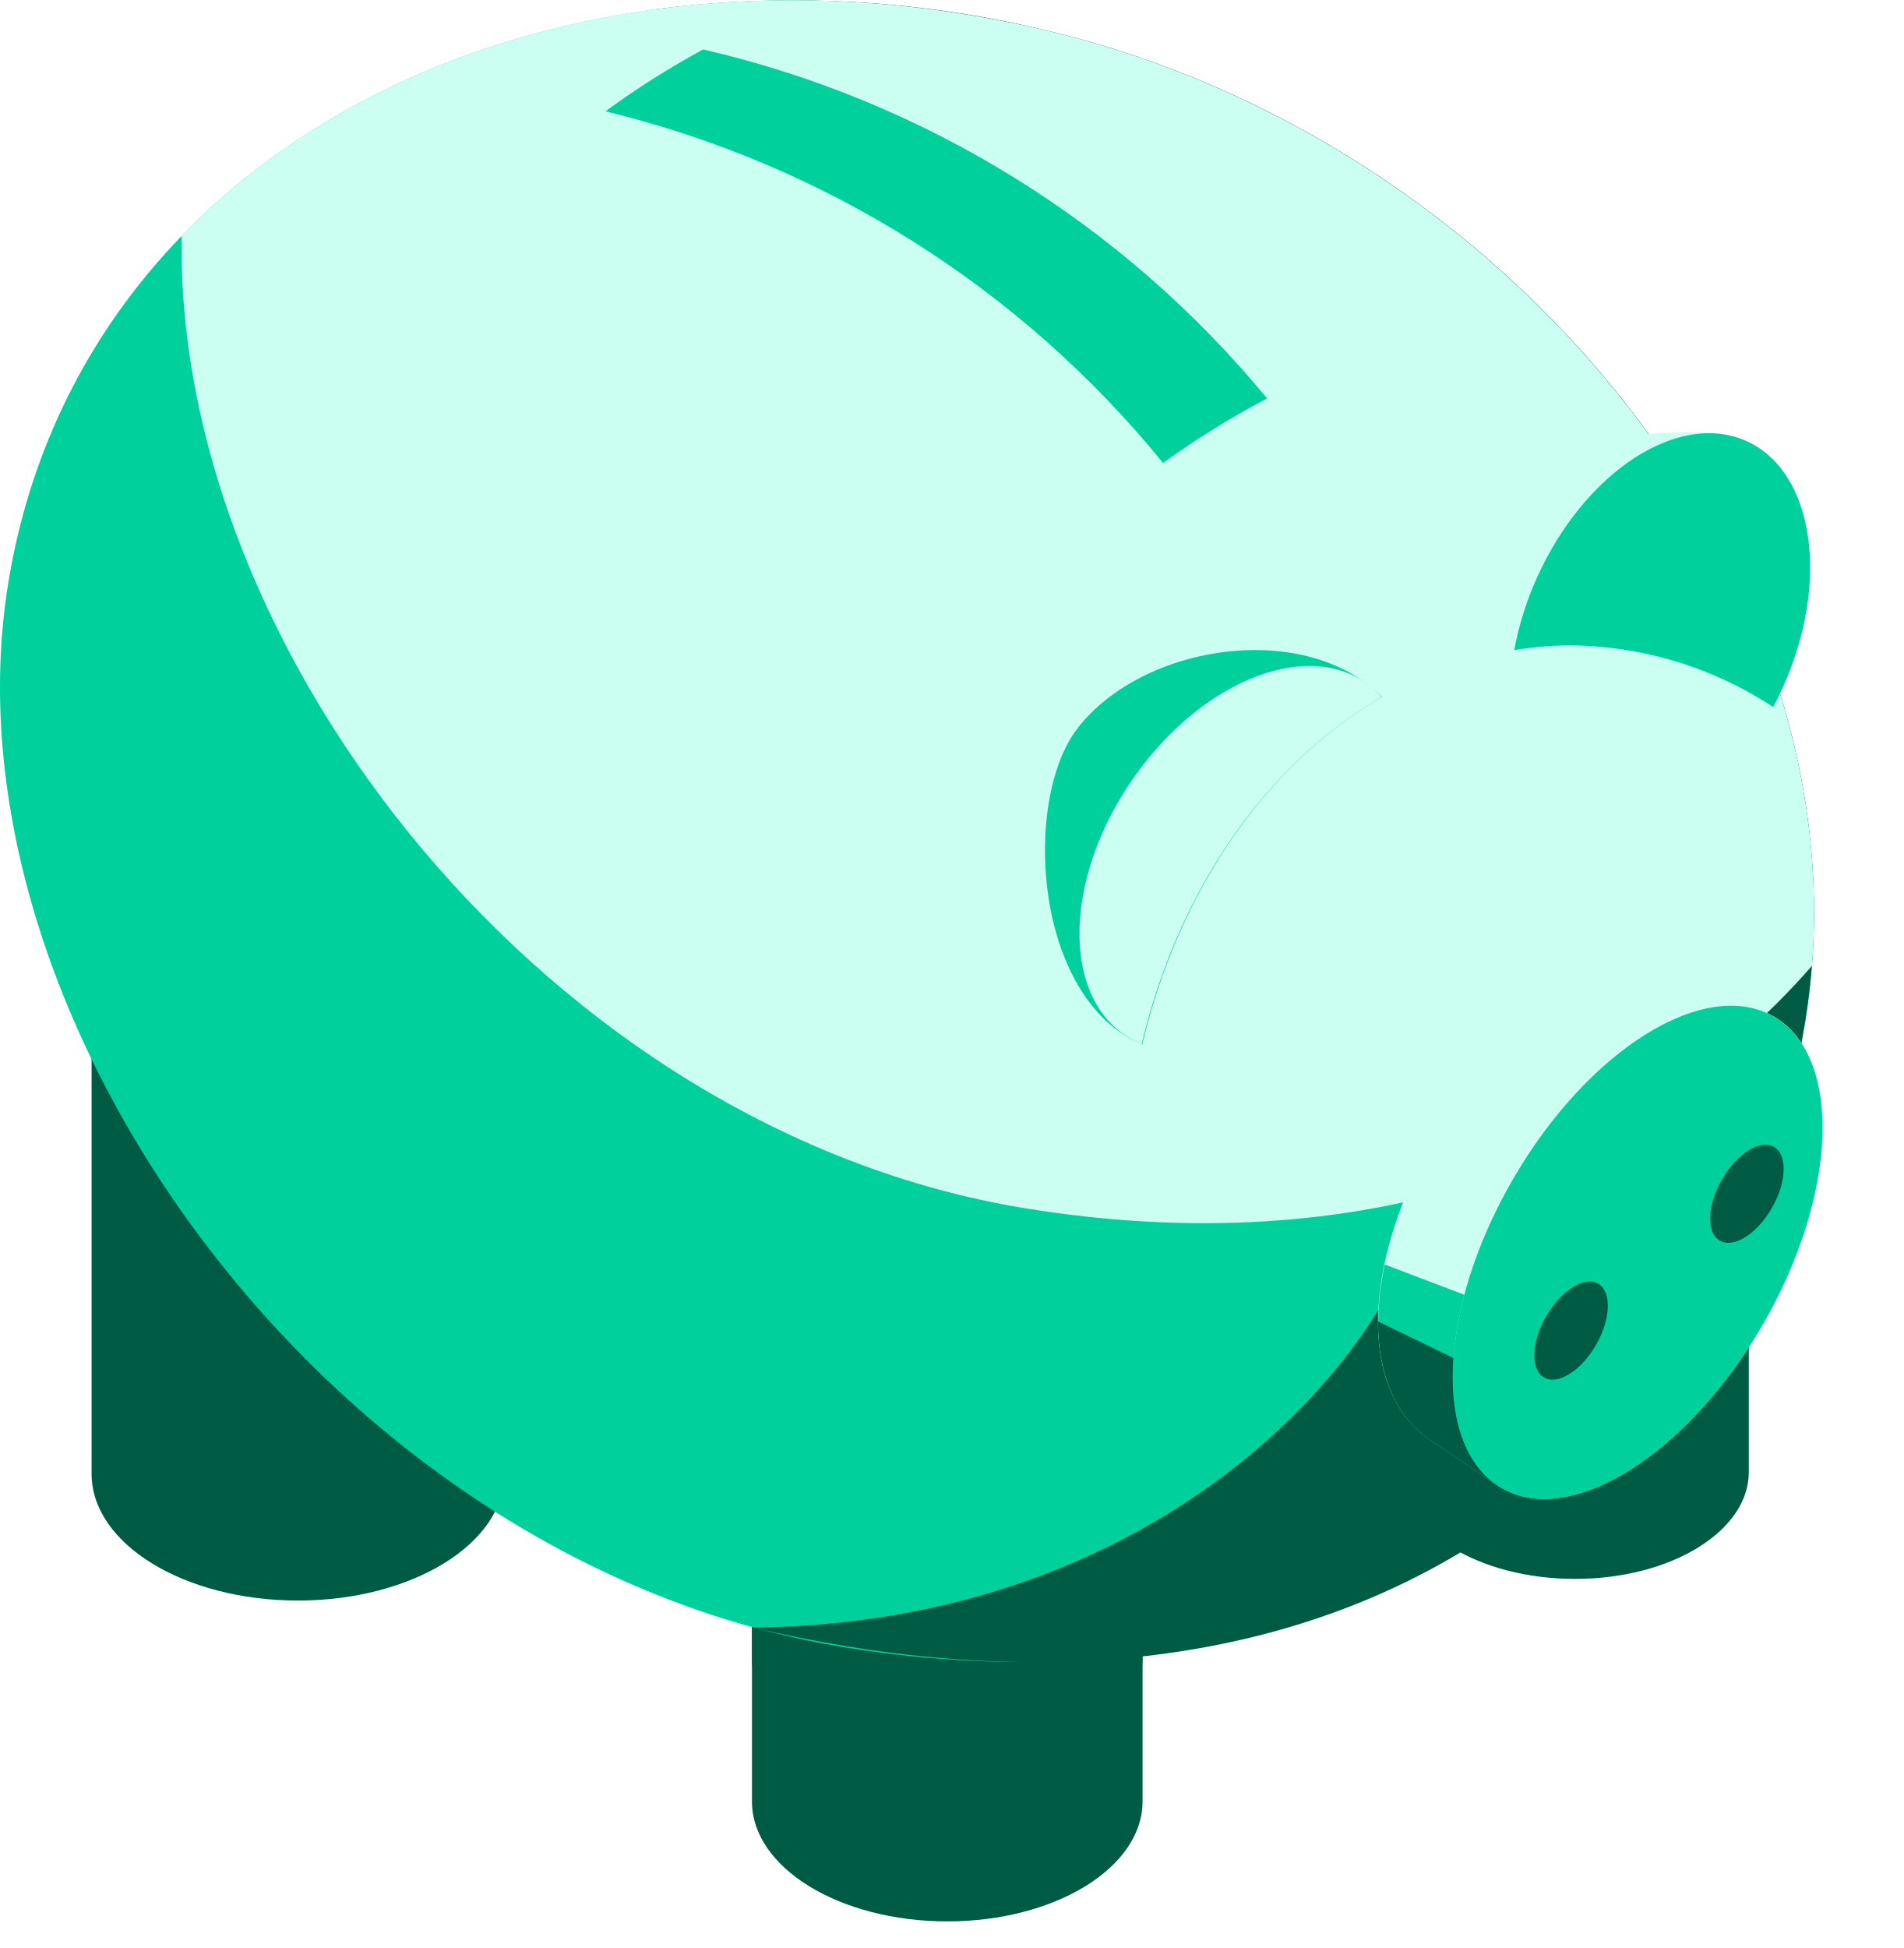
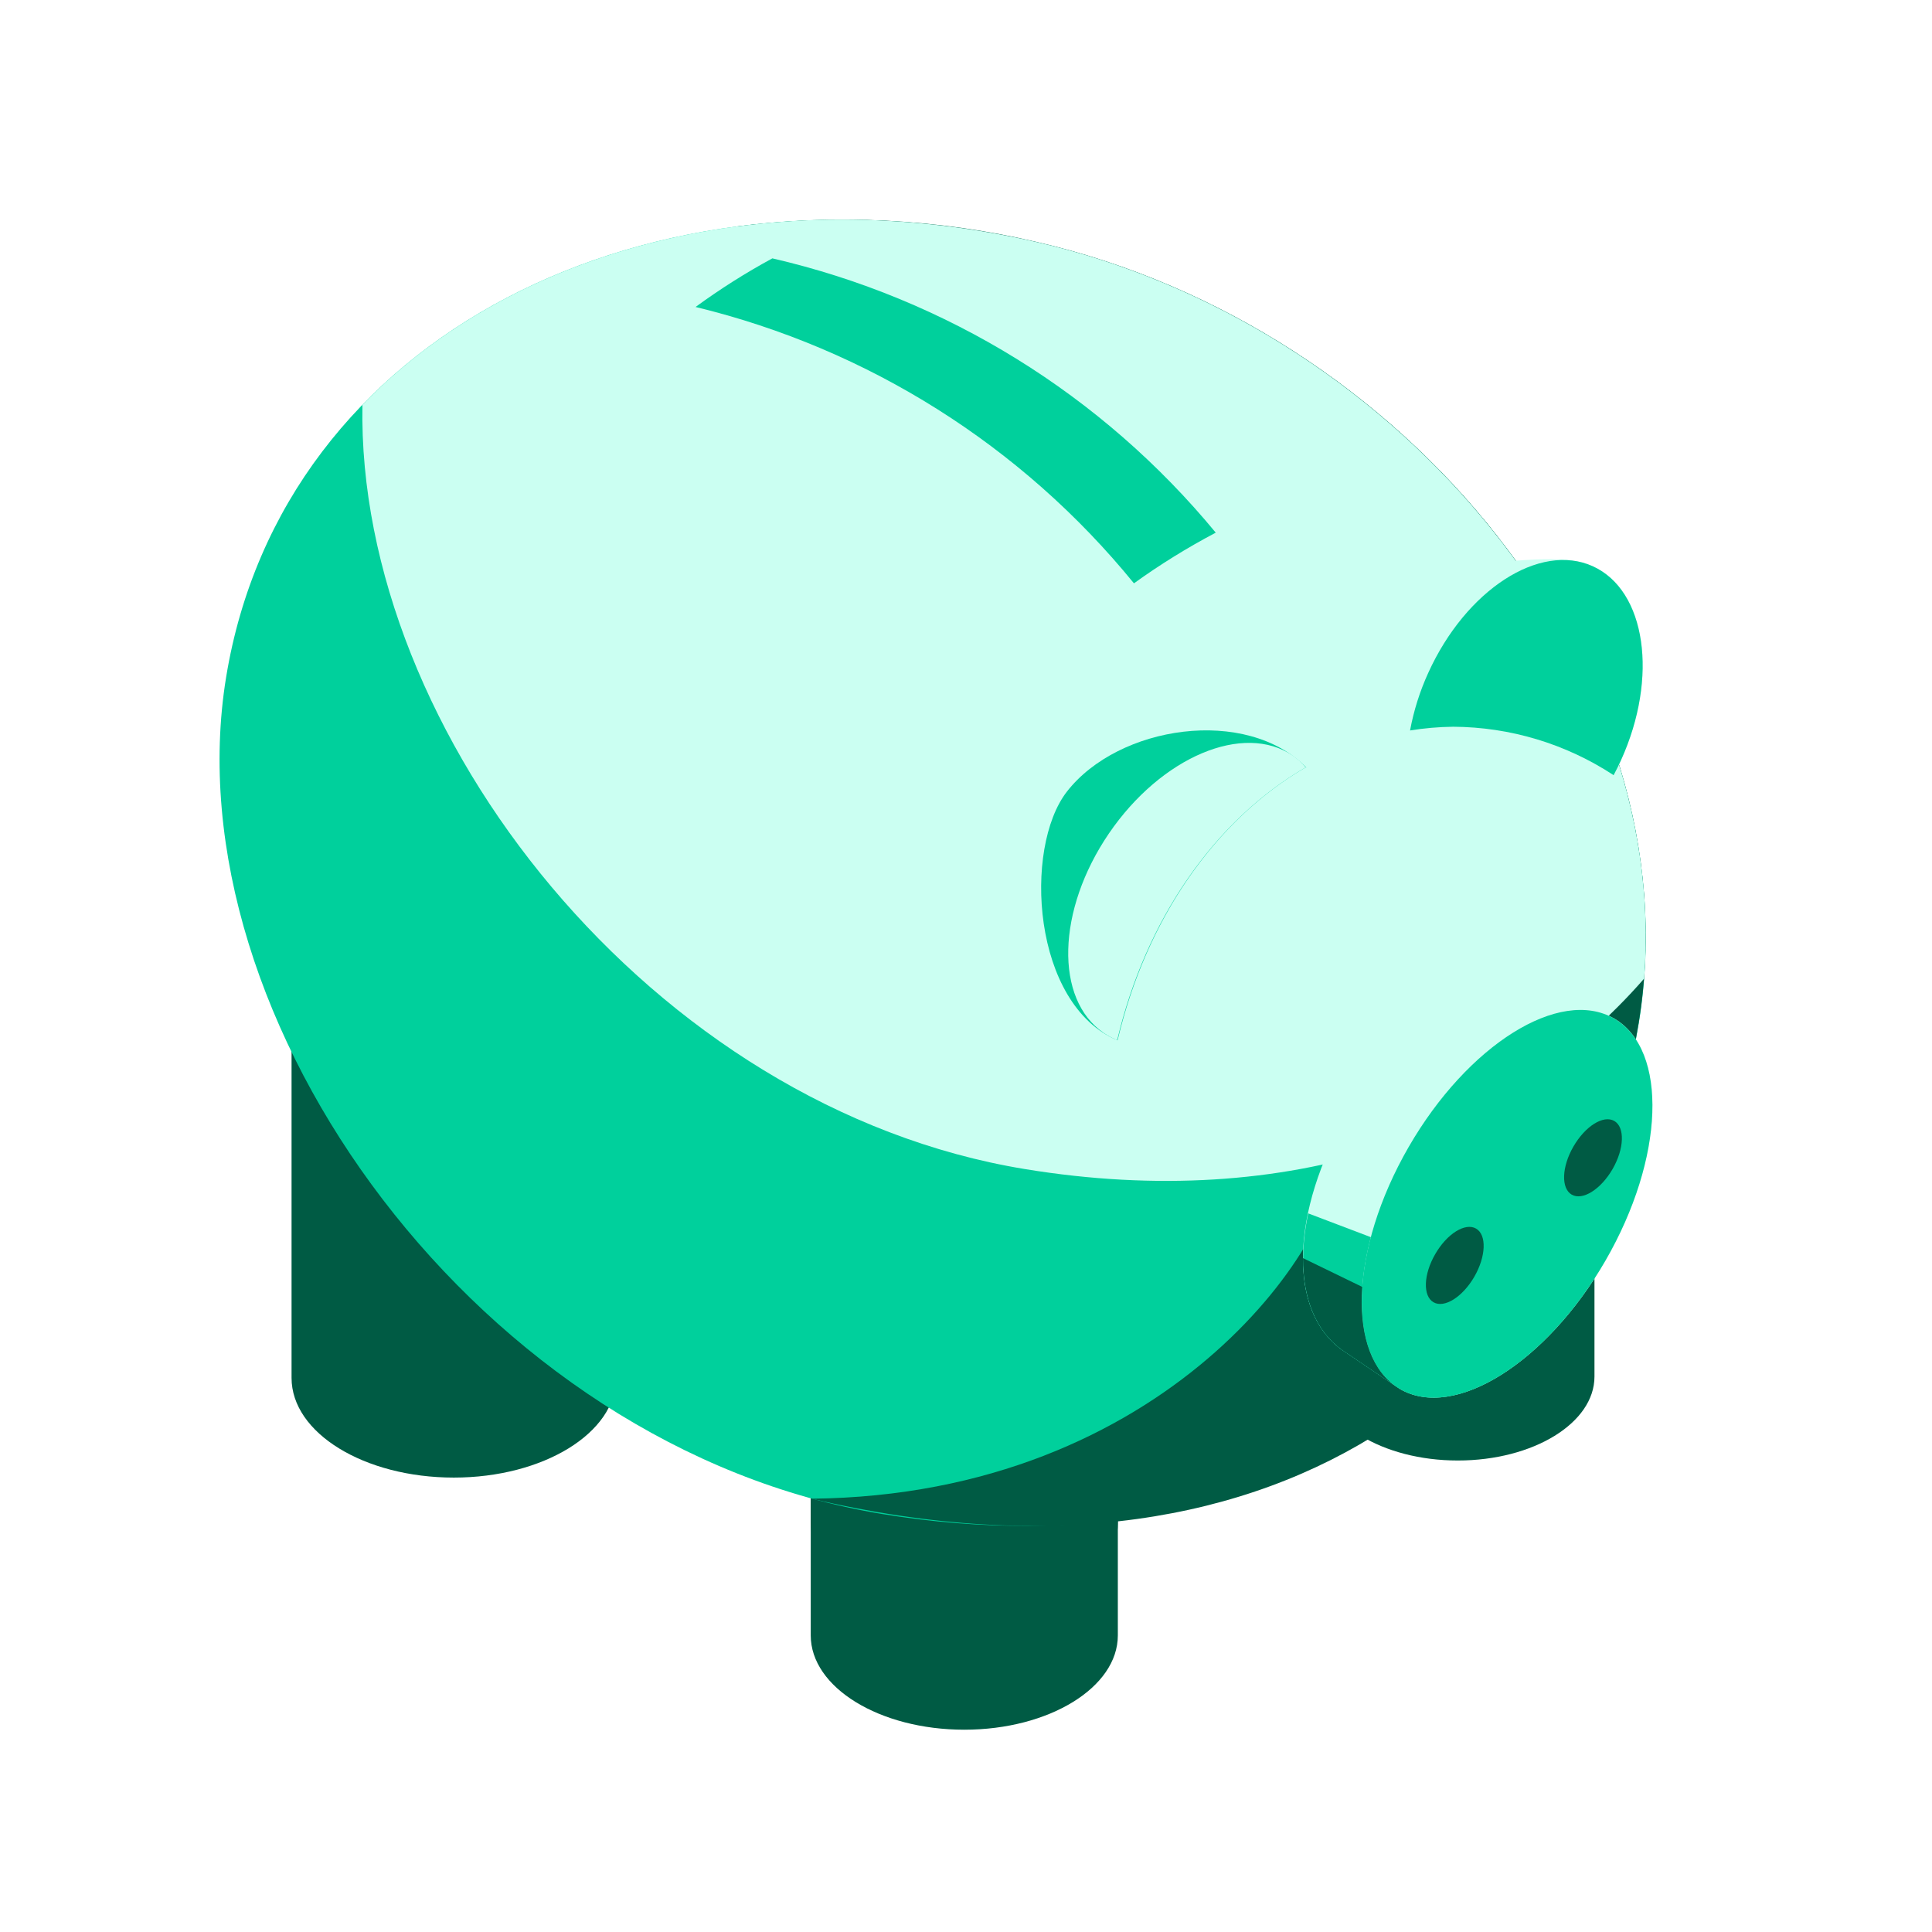
- <svg xmlns="http://www.w3.org/2000/svg" width="43" height="44" viewBox="0 0 43 44" fill="none">
-   <path d="M31.653 29.4V33.251C31.653 34.584 33.413 35.663 35.582 35.663C37.751 35.663 39.508 34.584 39.508 33.251V28.609L31.653 29.4Z" fill="#005B44" />
-   <path d="M2.069 22.165V33.288C2.069 34.87 4.157 36.152 6.732 36.152C9.308 36.152 11.396 34.865 11.396 33.288V21.234L2.069 22.165Z" fill="#005B44" />
-   <path d="M16.988 30.16V40.689C16.988 42.186 18.966 43.399 21.4 43.399C23.834 43.399 25.812 42.186 25.812 40.689V29.281L16.988 30.16Z" fill="#005B44" />
-   <path d="M16.988 26.935V37.463C16.988 38.961 18.966 40.174 21.4 40.174C23.834 40.174 25.812 38.961 25.812 37.463V26.055L16.988 26.935Z" fill="#005B44" />
-   <path d="M40.783 23.093C39.167 32.953 30.551 39.086 19.042 37.202C7.533 35.317 -1.427 23.014 0.189 13.154C1.805 3.293 12.345 -1.9 23.468 0.654C34.048 3.073 42.393 13.227 40.783 23.093Z" fill="#00D09C" />
-   <path d="M23.472 0.647C20.63 -0.018 17.692 -0.166 14.799 0.212C15.607 0.316 16.422 0.46 17.24 0.647C27.819 3.072 31.959 17.008 32.086 27.006C32.117 29.396 27.222 36.659 17.012 36.762C30.87 40.008 39.202 32.699 40.777 23.092C42.396 13.226 34.051 3.072 23.472 0.647Z" fill="#005B44" />
-   <path d="M23.468 0.647C15.845 -1.099 8.495 0.792 4.105 5.327C3.934 14.759 12.436 25.533 23.144 27.289C30.718 28.53 37.038 26.296 40.935 21.815C41.672 12.371 33.589 2.967 23.468 0.647Z" fill="#CBFFF2" />
-   <path d="M31.233 15.756C29.507 13.988 25.83 14.537 24.347 16.445C23.091 18.063 23.347 22.567 25.805 23.591C26.626 20.109 28.612 17.253 31.213 15.745" fill="#00D09C" />
-   <path d="M40.059 15.964C40.133 15.826 40.205 15.683 40.271 15.538C41.354 13.148 40.99 10.653 39.46 9.96C39.278 9.878 39.084 9.824 38.885 9.799C38.15 9.681 35.769 9.839 34.436 10.35C34.404 10.362 34.375 10.382 34.351 10.407C34.327 10.432 34.309 10.462 34.298 10.495C33.966 11.521 33.736 13.293 34.21 14.674C34.621 14.61 35.036 14.577 35.451 14.575C37.09 14.583 38.69 15.066 40.059 15.966" fill="#CBFFF2" />
-   <path d="M35.45 14.577C37.088 14.585 38.689 15.069 40.058 15.969C40.132 15.831 40.203 15.688 40.27 15.542C41.352 13.152 40.988 10.658 39.459 9.965C37.929 9.272 35.814 10.643 34.731 13.029C34.49 13.557 34.315 14.113 34.209 14.684C34.619 14.617 35.034 14.581 35.45 14.577Z" fill="#00D09C" />
-   <path d="M15.885 1.117C15.119 1.533 14.382 2 13.679 2.514C18.632 3.714 23.056 6.503 26.275 10.456C27.024 9.916 27.809 9.43 28.626 9C25.361 5.042 20.883 2.272 15.885 1.117Z" fill="#00D09C" />
-   <path d="M25.793 23.585C26.615 20.103 28.611 17.252 31.212 15.745C31.103 15.62 30.98 15.508 30.844 15.412C29.425 14.445 27.059 15.443 25.558 17.644C24.056 19.844 23.99 22.412 25.409 23.379C25.529 23.461 25.658 23.53 25.793 23.585Z" fill="#CBFFF2" />
-   <path d="M33.923 33.608C35.483 34.511 38.127 32.856 39.825 29.917C41.524 26.977 41.632 23.86 40.072 22.959L38.698 22.237C37.022 21.365 34.072 22.81 32.419 25.67C30.766 28.531 30.695 31.369 32.257 32.483L33.923 33.608Z" fill="#CBFFF2" />
-   <path d="M39.824 29.92C41.522 26.979 41.633 23.864 40.071 22.963C38.51 22.061 35.867 23.714 34.169 26.655C32.471 29.596 32.361 32.711 33.922 33.613C35.484 34.514 38.126 32.861 39.824 29.92Z" fill="#00D09C" />
-   <path d="M33.084 29.246L31.283 28.562C30.915 30.291 31.237 31.761 32.259 32.489L33.739 33.489C32.796 32.772 32.586 31.127 33.084 29.246Z" fill="#00D09C" />
-   <path d="M31.133 29.848C31.133 31.002 31.501 31.947 32.255 32.486L33.734 33.486C33.041 32.958 32.744 31.928 32.834 30.673L31.133 29.848Z" fill="#005B44" />
-   <path d="M36.056 30.379C36.393 29.795 36.415 29.175 36.105 28.996C35.795 28.817 35.269 29.146 34.932 29.73C34.594 30.315 34.572 30.934 34.883 31.113C35.193 31.293 35.718 30.964 36.056 30.379Z" fill="#005B44" />
-   <path d="M40.028 27.289C40.365 26.705 40.387 26.085 40.077 25.906C39.767 25.727 39.241 26.056 38.904 26.641C38.566 27.225 38.544 27.845 38.855 28.024C39.165 28.203 39.69 27.874 40.028 27.289Z" fill="#005B44" />
+ <svg xmlns="http://www.w3.org/2000/svg" width="44" height="44" viewBox="0 0 44 44" fill="none">
+   <path d="M30.087 28.299V31.351C30.087 32.407 31.482 33.262 33.201 33.262C34.92 33.262 36.313 32.407 36.313 31.351V27.672L30.087 28.299Z" fill="#005B44" />
+   <path d="M6.64 22.565V31.381C6.64 32.636 8.295 33.651 10.336 33.651C12.377 33.651 14.032 32.631 14.032 31.381V21.828L6.64 22.565Z" fill="#005B44" />
+   <path d="M18.464 28.9V37.245C18.464 38.431 20.032 39.393 21.961 39.393C23.89 39.393 25.458 38.431 25.458 37.245V28.204L18.464 28.9Z" fill="#005B44" />
+   <path d="M18.464 26.345V34.689C18.464 35.876 20.032 36.838 21.961 36.838C23.89 36.838 25.458 35.876 25.458 34.689V25.647L18.464 26.345Z" fill="#005B44" />
+   <path d="M37.323 23.299C36.043 31.114 29.214 35.974 20.092 34.481C10.97 32.987 3.869 23.236 5.15 15.421C6.43 7.606 14.784 3.49 23.6 5.514C31.985 7.431 38.6 15.479 37.323 23.299Z" fill="#00D09C" />
+   <path d="M23.603 5.509C21.351 4.981 19.023 4.864 16.729 5.164C17.37 5.247 18.016 5.36 18.664 5.509C27.049 7.431 30.33 18.476 30.43 26.4C30.455 28.294 26.575 34.05 18.483 34.132C29.467 36.705 36.07 30.912 37.319 23.298C38.602 15.479 31.988 7.431 23.603 5.509Z" fill="#005B44" />
+   <path d="M23.6 5.51C17.558 4.126 11.733 5.625 8.254 9.219C8.118 16.695 14.857 25.234 23.343 26.625C29.346 27.609 34.355 25.838 37.444 22.287C38.028 14.802 31.622 7.348 23.6 5.51Z" fill="#CBFFF2" />
+   <path d="M29.754 17.484C28.386 16.082 25.472 16.518 24.297 18.03C23.302 19.312 23.504 22.882 25.452 23.693C26.103 20.934 27.677 18.67 29.738 17.475" fill="#00D09C" />
+   <path d="M36.75 17.651C36.808 17.542 36.865 17.428 36.917 17.313C37.776 15.419 37.487 13.442 36.275 12.893C36.13 12.828 35.977 12.785 35.819 12.765C35.236 12.671 33.349 12.797 32.293 13.202C32.267 13.211 32.244 13.227 32.225 13.247C32.206 13.267 32.192 13.291 32.184 13.317C31.92 14.13 31.738 15.534 32.114 16.628C32.439 16.578 32.768 16.552 33.097 16.55C34.396 16.556 35.665 16.939 36.75 17.653" fill="#CBFFF2" />
+   <path d="M33.096 16.551C34.395 16.558 35.664 16.941 36.749 17.654C36.807 17.545 36.864 17.431 36.916 17.316C37.775 15.422 37.486 13.445 36.274 12.896C35.062 12.347 33.385 13.434 32.527 15.325C32.336 15.743 32.197 16.184 32.113 16.636C32.438 16.583 32.767 16.555 33.096 16.551Z" fill="#00D09C" />
+   <path d="M17.59 5.884C16.983 6.213 16.399 6.583 15.841 6.991C19.767 7.942 23.274 10.152 25.825 13.285C26.418 12.857 27.041 12.472 27.688 12.131C25.101 8.994 21.551 6.799 17.59 5.884Z" fill="#00D09C" />
+   <path d="M25.443 23.689C26.094 20.929 27.676 18.669 29.738 17.475C29.651 17.376 29.553 17.287 29.446 17.211C28.322 16.445 26.447 17.236 25.256 18.98C24.066 20.724 24.013 22.759 25.138 23.525C25.234 23.59 25.336 23.645 25.443 23.689Z" fill="#CBFFF2" />
+   <path d="M31.886 31.635C33.123 32.35 35.218 31.039 36.564 28.71C37.911 26.38 37.996 23.909 36.76 23.195L35.671 22.622C34.343 21.932 32.004 23.077 30.694 25.344C29.384 27.611 29.328 29.86 30.566 30.744L31.886 31.635Z" fill="#CBFFF2" />
+   <path d="M36.563 28.71C37.909 26.379 37.997 23.91 36.759 23.196C35.522 22.481 33.427 23.791 32.081 26.122C30.736 28.453 30.648 30.922 31.886 31.637C33.123 32.351 35.218 31.041 36.563 28.71Z" fill="#00D09C" />
+   <path d="M31.221 28.176L29.794 27.634C29.502 29.003 29.757 30.169 30.567 30.746L31.74 31.538C30.993 30.97 30.827 29.666 31.221 28.176Z" fill="#00D09C" />
+   <path d="M29.675 28.653C29.675 29.568 29.967 30.317 30.564 30.744L31.737 31.537C31.188 31.119 30.952 30.302 31.023 29.308L29.675 28.653Z" fill="#005B44" />
+   <path d="M33.577 29.076C33.844 28.613 33.862 28.122 33.616 27.98C33.37 27.838 32.953 28.098 32.686 28.562C32.418 29.025 32.401 29.516 32.647 29.658C32.893 29.8 33.309 29.539 33.577 29.076Z" fill="#005B44" />
+   <path d="M36.725 26.625C36.992 26.162 37.01 25.671 36.764 25.529C36.518 25.387 36.102 25.647 35.834 26.111C35.566 26.574 35.549 27.065 35.795 27.207C36.041 27.349 36.457 27.088 36.725 26.625Z" fill="#005B44" />
</svg>
